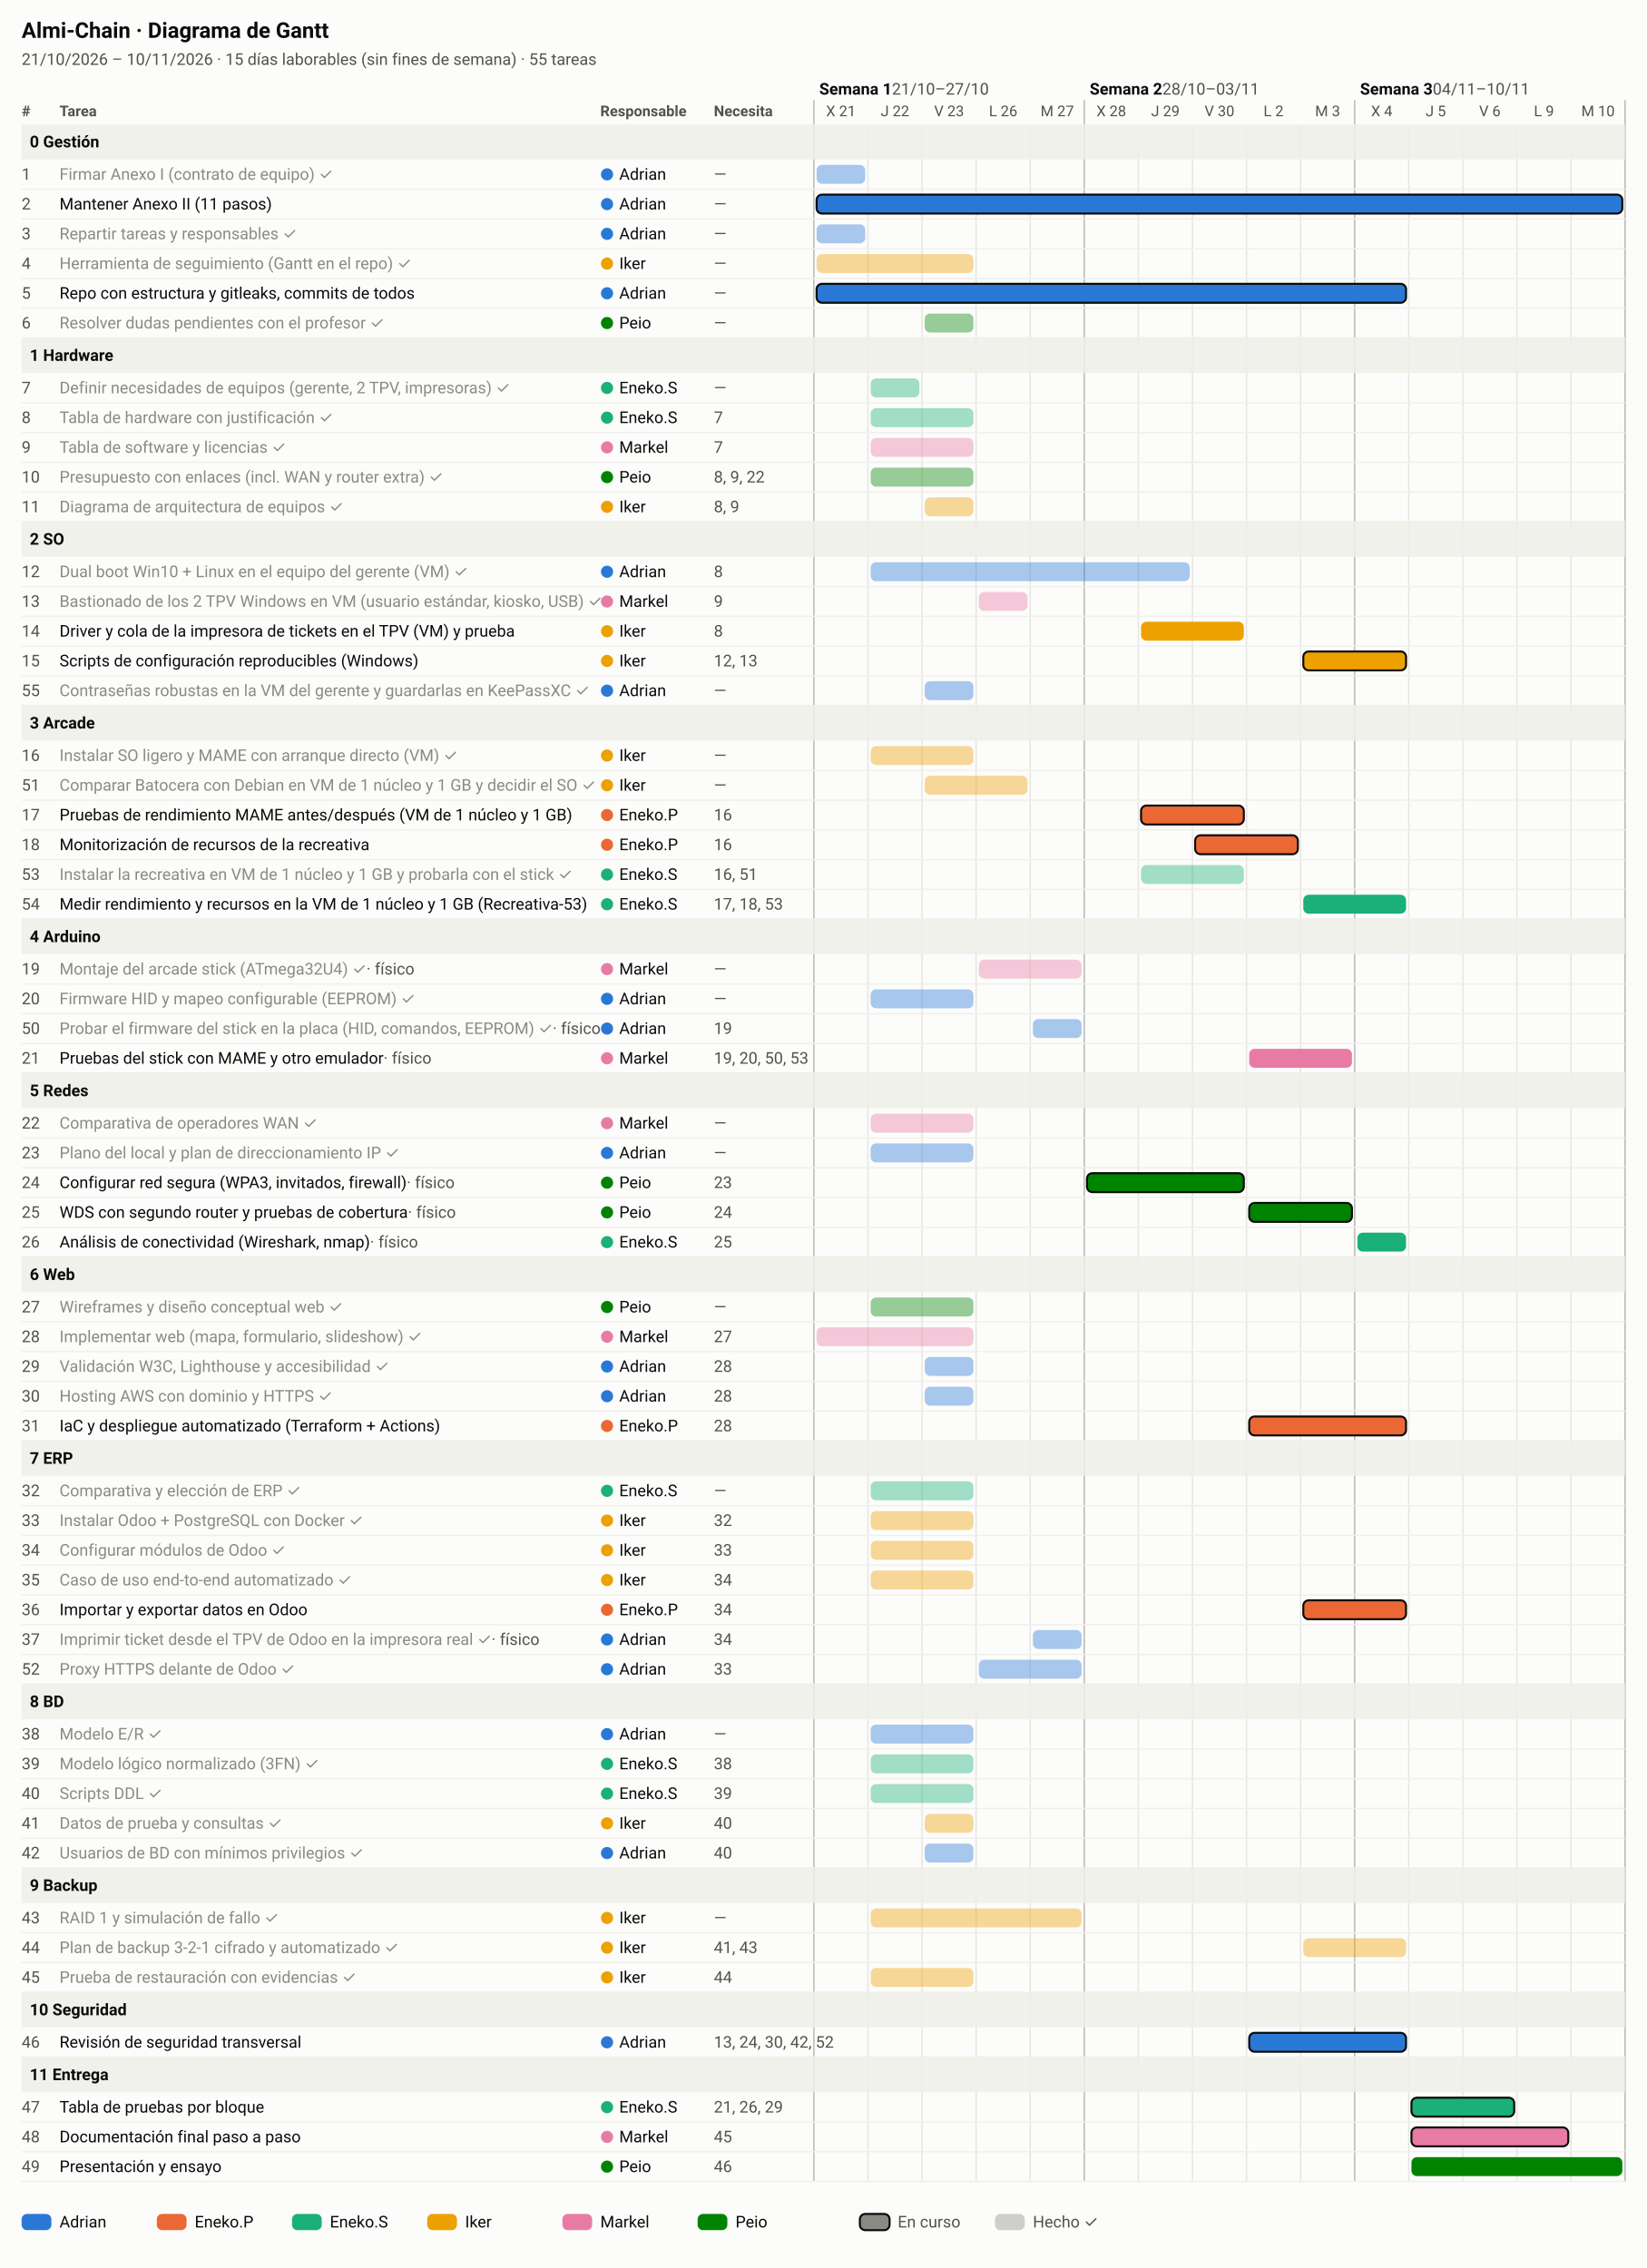
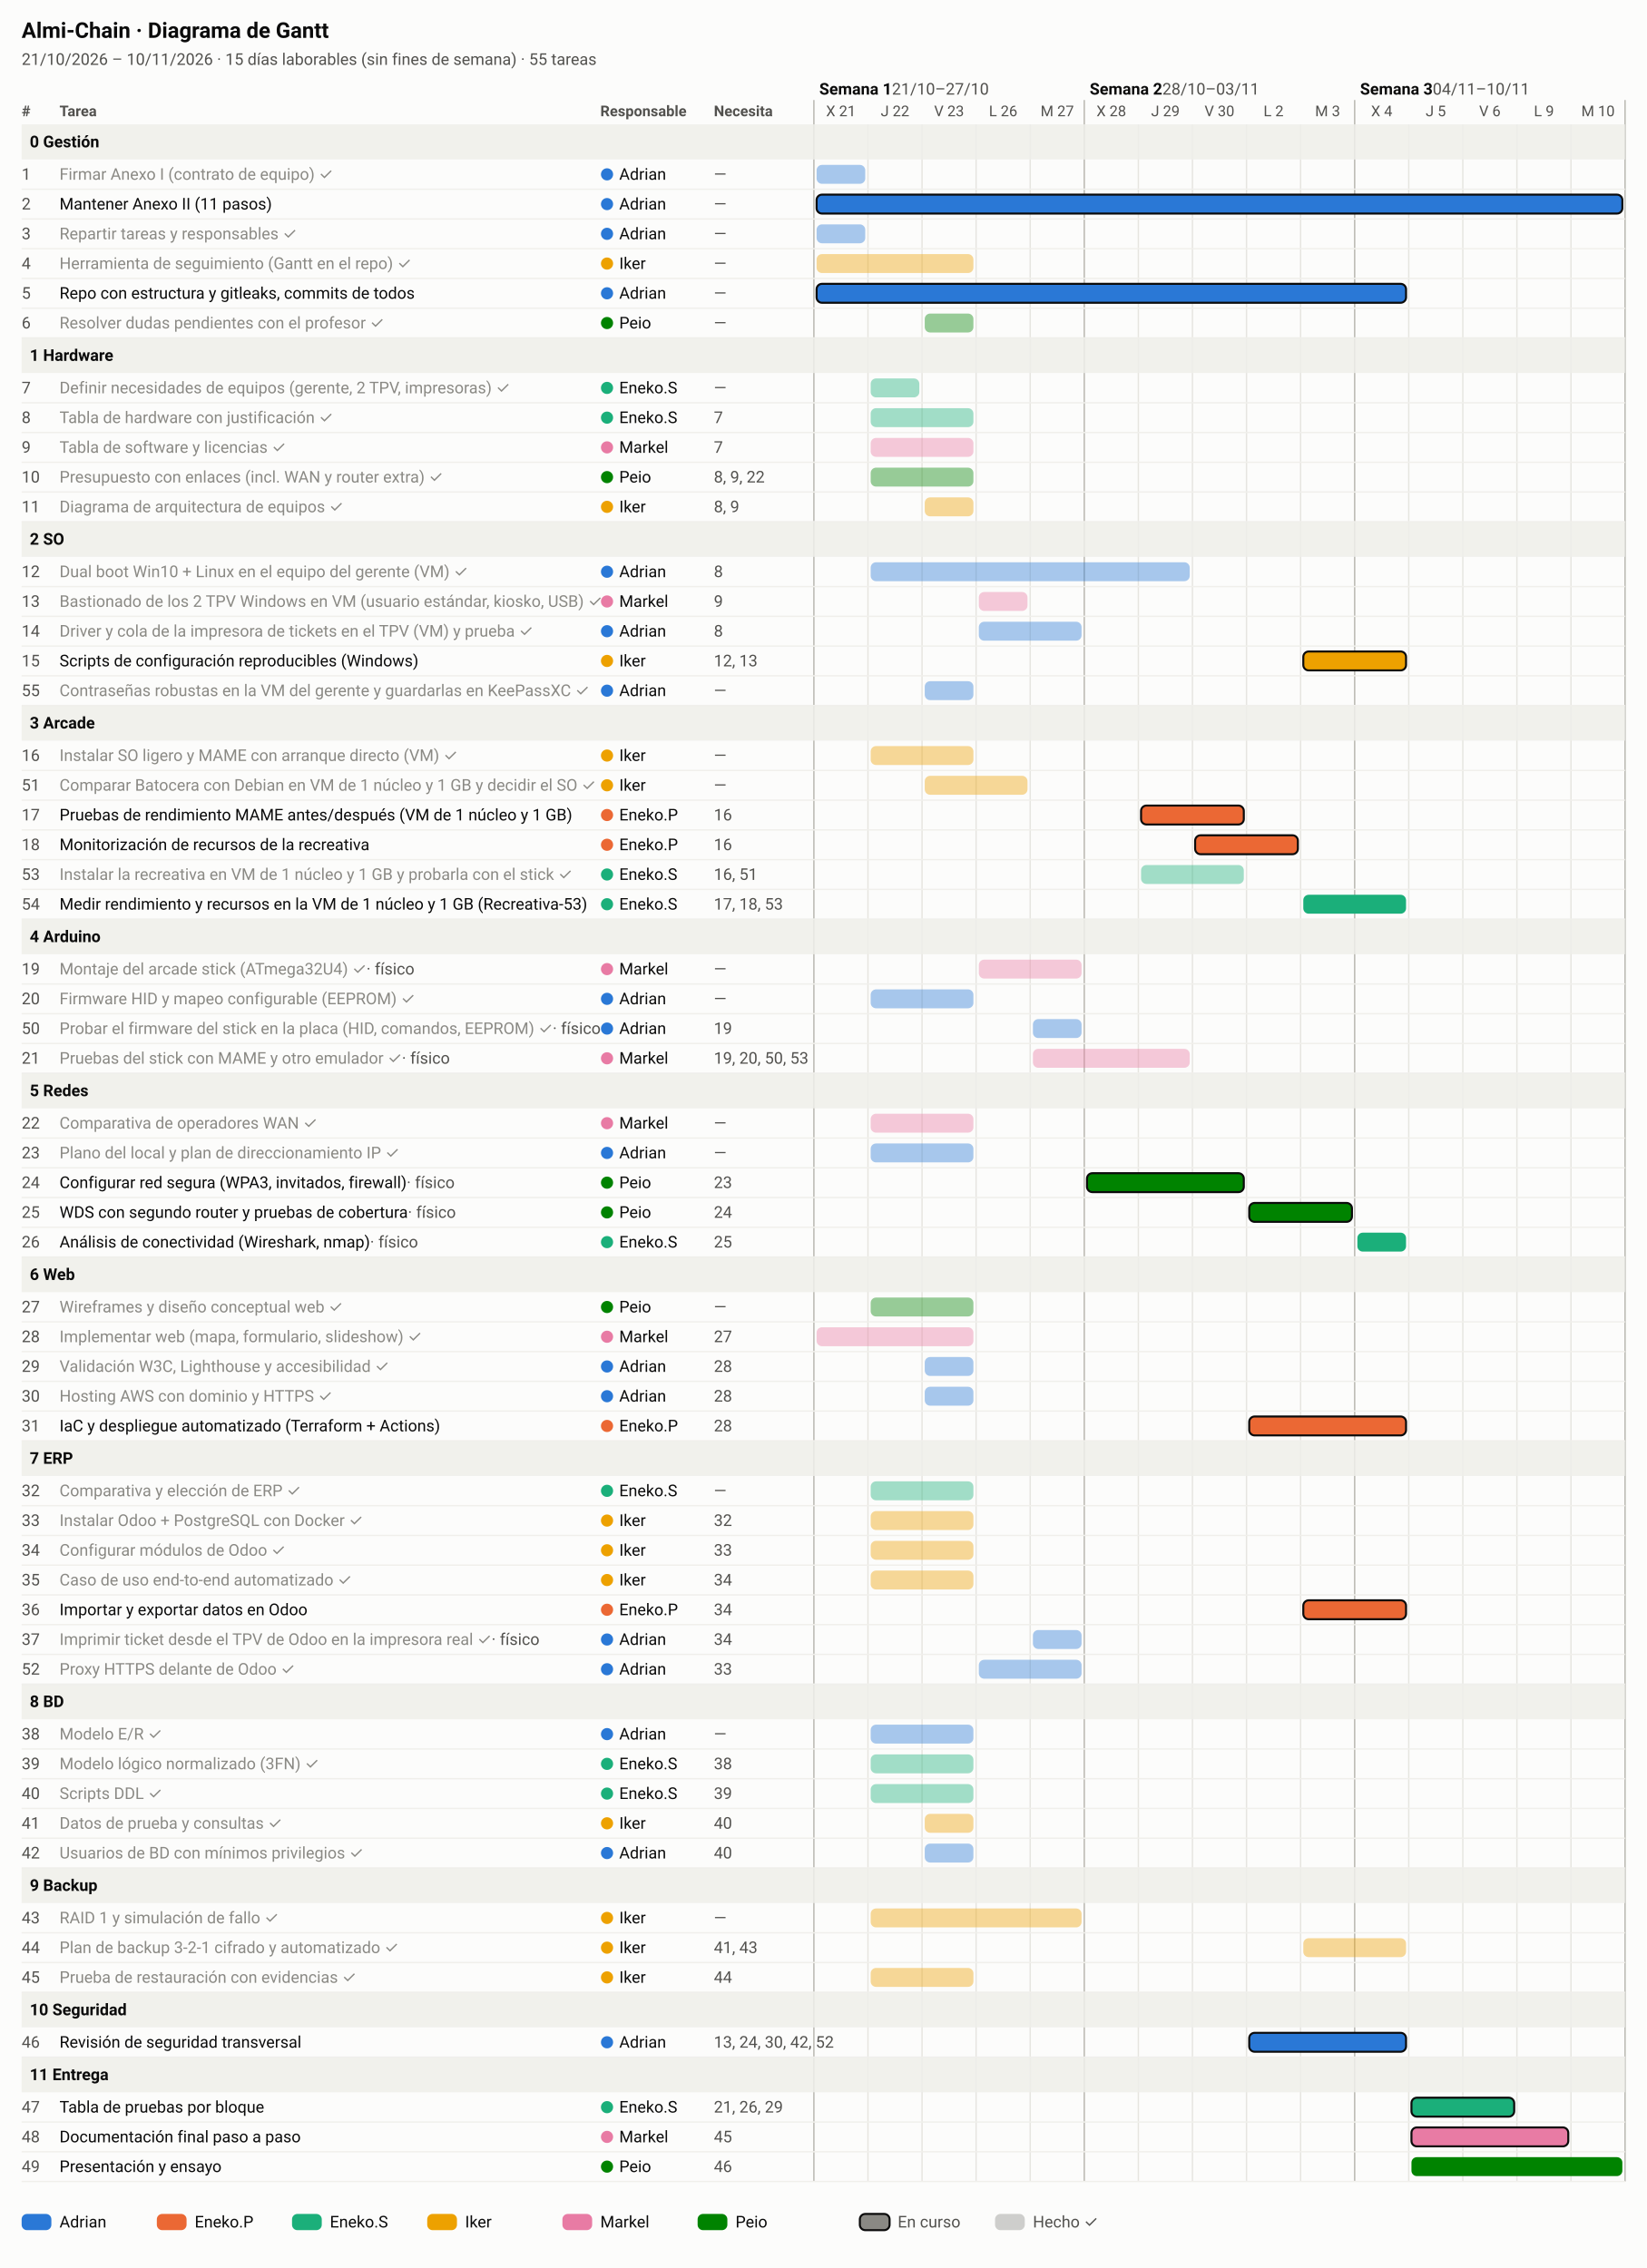
<svg xmlns="http://www.w3.org/2000/svg" width="1218" height="1678" viewBox="0 0 1218 1678" font-family="system-ui, -apple-system, Segoe UI, Roboto, sans-serif" font-size="12">
  <style>.t{fill:#0b0b0b}.s{fill:#52514e}.m{fill:#8a8984}.b{font-weight:600}</style>
  <rect width="1218" height="1678" fill="#fcfcfb" />
  <text x="16" y="28" class="t b" font-size="16">Almi-Chain · Diagrama de Gantt</text>
  <text x="16" y="48" class="s">21/10/2026 – 10/11/2026 · 15 días laborables (sin fines de semana) · 55 tareas</text>
  <text x="606" y="70" class="t b">Semana 1<tspan class="s" font-weight="400"> 21/10–27/10</tspan>
  </text>
  <text x="806" y="70" class="t b">Semana 2<tspan class="s" font-weight="400"> 28/10–03/11</tspan>
  </text>
  <text x="1006" y="70" class="t b">Semana 3<tspan class="s" font-weight="400"> 04/11–10/11</tspan>
  </text>
  <text x="622.0" y="86" text-anchor="middle" class="s" font-size="11">X 21</text>
  <text x="662.0" y="86" text-anchor="middle" class="s" font-size="11">J 22</text>
  <text x="702.0" y="86" text-anchor="middle" class="s" font-size="11">V 23</text>
  <text x="742.0" y="86" text-anchor="middle" class="s" font-size="11">L 26</text>
  <text x="782.0" y="86" text-anchor="middle" class="s" font-size="11">M 27</text>
  <text x="822.0" y="86" text-anchor="middle" class="s" font-size="11">X 28</text>
  <text x="862.0" y="86" text-anchor="middle" class="s" font-size="11">J 29</text>
  <text x="902.0" y="86" text-anchor="middle" class="s" font-size="11">V 30</text>
  <text x="942.0" y="86" text-anchor="middle" class="s" font-size="11">L 2</text>
  <text x="982.0" y="86" text-anchor="middle" class="s" font-size="11">M 3</text>
  <text x="1022.0" y="86" text-anchor="middle" class="s" font-size="11">X 4</text>
  <text x="1062.0" y="86" text-anchor="middle" class="s" font-size="11">J 5</text>
  <text x="1102.0" y="86" text-anchor="middle" class="s" font-size="11">V 6</text>
  <text x="1142.0" y="86" text-anchor="middle" class="s" font-size="11">L 9</text>
  <text x="1182.0" y="86" text-anchor="middle" class="s" font-size="11">M 10</text>
  <text x="16" y="86" class="s b" font-size="11">#</text>
  <text x="44" y="86" class="s b" font-size="11">Tarea</text>
  <text x="444" y="86" class="s b" font-size="11">Responsable</text>
  <text x="528" y="86" class="s b" font-size="11">Necesita</text>
  <line x1="602" y1="74" x2="602" y2="1614" stroke="#b8b7b0" stroke-width="1" />
  <line x1="642" y1="92" x2="642" y2="1614" stroke="#e6e5e0" stroke-width="1" />
  <line x1="682" y1="92" x2="682" y2="1614" stroke="#e6e5e0" stroke-width="1" />
  <line x1="722" y1="92" x2="722" y2="1614" stroke="#e6e5e0" stroke-width="1" />
  <line x1="762" y1="92" x2="762" y2="1614" stroke="#e6e5e0" stroke-width="1" />
  <line x1="802" y1="74" x2="802" y2="1614" stroke="#b8b7b0" stroke-width="1" />
  <line x1="842" y1="92" x2="842" y2="1614" stroke="#e6e5e0" stroke-width="1" />
  <line x1="882" y1="92" x2="882" y2="1614" stroke="#e6e5e0" stroke-width="1" />
  <line x1="922" y1="92" x2="922" y2="1614" stroke="#e6e5e0" stroke-width="1" />
  <line x1="962" y1="92" x2="962" y2="1614" stroke="#e6e5e0" stroke-width="1" />
  <line x1="1002" y1="74" x2="1002" y2="1614" stroke="#b8b7b0" stroke-width="1" />
  <line x1="1042" y1="92" x2="1042" y2="1614" stroke="#e6e5e0" stroke-width="1" />
  <line x1="1082" y1="92" x2="1082" y2="1614" stroke="#e6e5e0" stroke-width="1" />
  <line x1="1122" y1="92" x2="1122" y2="1614" stroke="#e6e5e0" stroke-width="1" />
  <line x1="1162" y1="92" x2="1162" y2="1614" stroke="#e6e5e0" stroke-width="1" />
  <line x1="1202" y1="74" x2="1202" y2="1614" stroke="#b8b7b0" stroke-width="1" />
  <rect x="16" y="92" width="1186" height="26" fill="#efeeea" fill-opacity="0.85" />
  <text x="22" y="109" class="t b">0 Gestión</text>
  <line x1="16" y1="140" x2="1202" y2="140" stroke="#f0efeb" />
  <text x="16" y="133.0" class="s">1</text>
  <text x="44" y="133.0" class="m">Firmar Anexo I (contrato de equipo) ✓</text>
  <circle cx="449" cy="129.0" r="4.5" fill="#2a78d6" />
  <text x="458" y="133.0" class="t">Adrian</text>
  <text x="528" y="133.0" class="s">—</text>
  <rect x="604" y="122" width="36" height="14" rx="4" fill="#2a78d6" fill-opacity="0.4" />
  <line x1="16" y1="162" x2="1202" y2="162" stroke="#f0efeb" />
  <text x="16" y="155.0" class="s">2</text>
  <text x="44" y="155.0" class="t">Mantener Anexo II (11 pasos)</text>
  <circle cx="449" cy="151.0" r="4.5" fill="#2a78d6" />
  <text x="458" y="155.0" class="t">Adrian</text>
  <text x="528" y="155.0" class="s">—</text>
  <rect x="604" y="144" width="596" height="14" rx="4" fill="#2a78d6" stroke="#0b0b0b" stroke-width="1.5" />
  <line x1="16" y1="184" x2="1202" y2="184" stroke="#f0efeb" />
  <text x="16" y="177.0" class="s">3</text>
  <text x="44" y="177.0" class="m">Repartir tareas y responsables ✓</text>
  <circle cx="449" cy="173.0" r="4.5" fill="#2a78d6" />
  <text x="458" y="177.0" class="t">Adrian</text>
  <text x="528" y="177.0" class="s">—</text>
  <rect x="604" y="166" width="36" height="14" rx="4" fill="#2a78d6" fill-opacity="0.4" />
  <line x1="16" y1="206" x2="1202" y2="206" stroke="#f0efeb" />
  <text x="16" y="199.0" class="s">4</text>
  <text x="44" y="199.0" class="m">Herramienta de seguimiento (Gantt en el repo) ✓</text>
  <circle cx="449" cy="195.0" r="4.5" fill="#eda100" />
  <text x="458" y="199.0" class="t">Iker</text>
  <text x="528" y="199.0" class="s">—</text>
  <rect x="604" y="188" width="116" height="14" rx="4" fill="#eda100" fill-opacity="0.4" />
  <line x1="16" y1="228" x2="1202" y2="228" stroke="#f0efeb" />
  <text x="16" y="221.0" class="s">5</text>
  <text x="44" y="221.0" class="t">Repo con estructura y gitleaks, commits de todos</text>
  <circle cx="449" cy="217.0" r="4.5" fill="#2a78d6" />
  <text x="458" y="221.0" class="t">Adrian</text>
  <text x="528" y="221.0" class="s">—</text>
  <rect x="604" y="210" width="436" height="14" rx="4" fill="#2a78d6" stroke="#0b0b0b" stroke-width="1.5" />
  <line x1="16" y1="250" x2="1202" y2="250" stroke="#f0efeb" />
  <text x="16" y="243.0" class="s">6</text>
  <text x="44" y="243.0" class="m">Resolver dudas pendientes con el profesor ✓</text>
  <circle cx="449" cy="239.0" r="4.5" fill="#008300" />
  <text x="458" y="243.0" class="t">Peio</text>
  <text x="528" y="243.0" class="s">—</text>
  <rect x="684" y="232" width="36" height="14" rx="4" fill="#008300" fill-opacity="0.4" />
  <rect x="16" y="250" width="1186" height="26" fill="#efeeea" fill-opacity="0.85" />
  <text x="22" y="267" class="t b">1 Hardware</text>
  <line x1="16" y1="298" x2="1202" y2="298" stroke="#f0efeb" />
  <text x="16" y="291.0" class="s">7</text>
  <text x="44" y="291.0" class="m">Definir necesidades de equipos (gerente, 2 TPV, impresoras) ✓</text>
  <circle cx="449" cy="287.0" r="4.5" fill="#1baf7a" />
  <text x="458" y="291.0" class="t">Eneko.S</text>
  <text x="528" y="291.0" class="s">—</text>
  <rect x="644" y="280" width="36" height="14" rx="4" fill="#1baf7a" fill-opacity="0.4" />
  <line x1="16" y1="320" x2="1202" y2="320" stroke="#f0efeb" />
  <text x="16" y="313.0" class="s">8</text>
  <text x="44" y="313.0" class="m">Tabla de hardware con justificación ✓</text>
  <circle cx="449" cy="309.0" r="4.5" fill="#1baf7a" />
  <text x="458" y="313.0" class="t">Eneko.S</text>
  <text x="528" y="313.0" class="s">7</text>
  <rect x="644" y="302" width="76" height="14" rx="4" fill="#1baf7a" fill-opacity="0.4" />
  <line x1="16" y1="342" x2="1202" y2="342" stroke="#f0efeb" />
  <text x="16" y="335.0" class="s">9</text>
  <text x="44" y="335.0" class="m">Tabla de software y licencias ✓</text>
  <circle cx="449" cy="331.0" r="4.5" fill="#e87ba4" />
  <text x="458" y="335.0" class="t">Markel</text>
  <text x="528" y="335.0" class="s">7</text>
  <rect x="644" y="324" width="76" height="14" rx="4" fill="#e87ba4" fill-opacity="0.4" />
  <line x1="16" y1="364" x2="1202" y2="364" stroke="#f0efeb" />
  <text x="16" y="357.0" class="s">10</text>
  <text x="44" y="357.0" class="m">Presupuesto con enlaces (incl. WAN y router extra) ✓</text>
  <circle cx="449" cy="353.0" r="4.5" fill="#008300" />
  <text x="458" y="357.0" class="t">Peio</text>
  <text x="528" y="357.0" class="s">8, 9, 22</text>
  <rect x="644" y="346" width="76" height="14" rx="4" fill="#008300" fill-opacity="0.4" />
  <line x1="16" y1="386" x2="1202" y2="386" stroke="#f0efeb" />
  <text x="16" y="379.0" class="s">11</text>
  <text x="44" y="379.0" class="m">Diagrama de arquitectura de equipos ✓</text>
  <circle cx="449" cy="375.0" r="4.5" fill="#eda100" />
  <text x="458" y="379.0" class="t">Iker</text>
  <text x="528" y="379.0" class="s">8, 9</text>
  <rect x="684" y="368" width="36" height="14" rx="4" fill="#eda100" fill-opacity="0.4" />
  <rect x="16" y="386" width="1186" height="26" fill="#efeeea" fill-opacity="0.85" />
  <text x="22" y="403" class="t b">2 SO</text>
  <line x1="16" y1="434" x2="1202" y2="434" stroke="#f0efeb" />
  <text x="16" y="427.0" class="s">12</text>
  <text x="44" y="427.0" class="m">Dual boot Win10 + Linux en el equipo del gerente (VM) ✓</text>
  <circle cx="449" cy="423.0" r="4.5" fill="#2a78d6" />
  <text x="458" y="427.0" class="t">Adrian</text>
  <text x="528" y="427.0" class="s">8</text>
  <rect x="644" y="416" width="236" height="14" rx="4" fill="#2a78d6" fill-opacity="0.4" />
  <line x1="16" y1="456" x2="1202" y2="456" stroke="#f0efeb" />
  <text x="16" y="449.0" class="s">13</text>
  <text x="44" y="449.0" class="m">Bastionado de los 2 TPV Windows en VM (usuario estándar, kiosko, USB) ✓</text>
  <circle cx="449" cy="445.0" r="4.5" fill="#e87ba4" />
  <text x="458" y="449.0" class="t">Markel</text>
  <text x="528" y="449.0" class="s">9</text>
  <rect x="724" y="438" width="36" height="14" rx="4" fill="#e87ba4" fill-opacity="0.4" />
  <line x1="16" y1="478" x2="1202" y2="478" stroke="#f0efeb" />
  <text x="16" y="471.0" class="s">14</text>
-   <text x="44" y="471.0" class="t">Driver y cola de la impresora de tickets en el TPV (VM) y prueba</text>
-   <circle cx="449" cy="467.0" r="4.5" fill="#eda100" />
-   <text x="458" y="471.0" class="t">Iker</text>
+   <text x="44" y="471.0" class="m">Driver y cola de la impresora de tickets en el TPV (VM) y prueba ✓</text>
+   <circle cx="449" cy="467.0" r="4.5" fill="#2a78d6" />
+   <text x="458" y="471.0" class="t">Adrian</text>
  <text x="528" y="471.0" class="s">8</text>
-   <rect x="844" y="460" width="76" height="14" rx="4" fill="#eda100" />
+   <rect x="724" y="460" width="76" height="14" rx="4" fill="#2a78d6" fill-opacity="0.4" />
  <line x1="16" y1="500" x2="1202" y2="500" stroke="#f0efeb" />
  <text x="16" y="493.0" class="s">15</text>
  <text x="44" y="493.0" class="t">Scripts de configuración reproducibles (Windows)</text>
  <circle cx="449" cy="489.0" r="4.5" fill="#eda100" />
  <text x="458" y="493.0" class="t">Iker</text>
  <text x="528" y="493.0" class="s">12, 13</text>
  <rect x="964" y="482" width="76" height="14" rx="4" fill="#eda100" stroke="#0b0b0b" stroke-width="1.5" />
  <line x1="16" y1="522" x2="1202" y2="522" stroke="#f0efeb" />
  <text x="16" y="515.0" class="s">55</text>
  <text x="44" y="515.0" class="m">Contraseñas robustas en la VM del gerente y guardarlas en KeePassXC ✓</text>
  <circle cx="449" cy="511.0" r="4.5" fill="#2a78d6" />
  <text x="458" y="515.0" class="t">Adrian</text>
  <text x="528" y="515.0" class="s">—</text>
  <rect x="684" y="504" width="36" height="14" rx="4" fill="#2a78d6" fill-opacity="0.4" />
  <rect x="16" y="522" width="1186" height="26" fill="#efeeea" fill-opacity="0.85" />
  <text x="22" y="539" class="t b">3 Arcade</text>
  <line x1="16" y1="570" x2="1202" y2="570" stroke="#f0efeb" />
  <text x="16" y="563.0" class="s">16</text>
  <text x="44" y="563.0" class="m">Instalar SO ligero y MAME con arranque directo (VM) ✓</text>
  <circle cx="449" cy="559.0" r="4.5" fill="#eda100" />
  <text x="458" y="563.0" class="t">Iker</text>
  <text x="528" y="563.0" class="s">—</text>
  <rect x="644" y="552" width="76" height="14" rx="4" fill="#eda100" fill-opacity="0.4" />
  <line x1="16" y1="592" x2="1202" y2="592" stroke="#f0efeb" />
  <text x="16" y="585.0" class="s">51</text>
  <text x="44" y="585.0" class="m">Comparar Batocera con Debian en VM de 1 núcleo y 1 GB y decidir el SO ✓</text>
  <circle cx="449" cy="581.0" r="4.5" fill="#eda100" />
  <text x="458" y="585.0" class="t">Iker</text>
  <text x="528" y="585.0" class="s">—</text>
  <rect x="684" y="574" width="76" height="14" rx="4" fill="#eda100" fill-opacity="0.4" />
  <line x1="16" y1="614" x2="1202" y2="614" stroke="#f0efeb" />
  <text x="16" y="607.0" class="s">17</text>
  <text x="44" y="607.0" class="t">Pruebas de rendimiento MAME antes/después (VM de 1 núcleo y 1 GB)</text>
  <circle cx="449" cy="603.0" r="4.5" fill="#eb6834" />
  <text x="458" y="607.0" class="t">Eneko.P</text>
  <text x="528" y="607.0" class="s">16</text>
  <rect x="844" y="596" width="76" height="14" rx="4" fill="#eb6834" stroke="#0b0b0b" stroke-width="1.5" />
  <line x1="16" y1="636" x2="1202" y2="636" stroke="#f0efeb" />
  <text x="16" y="629.0" class="s">18</text>
  <text x="44" y="629.0" class="t">Monitorización de recursos de la recreativa</text>
  <circle cx="449" cy="625.0" r="4.5" fill="#eb6834" />
  <text x="458" y="629.0" class="t">Eneko.P</text>
  <text x="528" y="629.0" class="s">16</text>
  <rect x="884" y="618" width="76" height="14" rx="4" fill="#eb6834" stroke="#0b0b0b" stroke-width="1.5" />
  <line x1="16" y1="658" x2="1202" y2="658" stroke="#f0efeb" />
  <text x="16" y="651.0" class="s">53</text>
  <text x="44" y="651.0" class="m">Instalar la recreativa en VM de 1 núcleo y 1 GB y probarla con el stick ✓</text>
  <circle cx="449" cy="647.0" r="4.5" fill="#1baf7a" />
  <text x="458" y="651.0" class="t">Eneko.S</text>
  <text x="528" y="651.0" class="s">16, 51</text>
  <rect x="844" y="640" width="76" height="14" rx="4" fill="#1baf7a" fill-opacity="0.4" />
  <line x1="16" y1="680" x2="1202" y2="680" stroke="#f0efeb" />
  <text x="16" y="673.0" class="s">54</text>
  <text x="44" y="673.0" class="t">Medir rendimiento y recursos en la VM de 1 núcleo y 1 GB (Recreativa-53)</text>
  <circle cx="449" cy="669.0" r="4.5" fill="#1baf7a" />
  <text x="458" y="673.0" class="t">Eneko.S</text>
  <text x="528" y="673.0" class="s">17, 18, 53</text>
  <rect x="964" y="662" width="76" height="14" rx="4" fill="#1baf7a" />
  <rect x="16" y="680" width="1186" height="26" fill="#efeeea" fill-opacity="0.85" />
  <text x="22" y="697" class="t b">4 Arduino</text>
  <line x1="16" y1="728" x2="1202" y2="728" stroke="#f0efeb" />
  <text x="16" y="721.0" class="s">19</text>
  <text x="44" y="721.0" class="m">Montaje del arcade stick (ATmega32U4) ✓<tspan class="s"> · físico</tspan>
  </text>
  <circle cx="449" cy="717.0" r="4.5" fill="#e87ba4" />
  <text x="458" y="721.0" class="t">Markel</text>
  <text x="528" y="721.0" class="s">—</text>
  <rect x="724" y="710" width="76" height="14" rx="4" fill="#e87ba4" fill-opacity="0.4" />
  <line x1="16" y1="750" x2="1202" y2="750" stroke="#f0efeb" />
  <text x="16" y="743.0" class="s">20</text>
  <text x="44" y="743.0" class="m">Firmware HID y mapeo configurable (EEPROM) ✓</text>
  <circle cx="449" cy="739.0" r="4.5" fill="#2a78d6" />
  <text x="458" y="743.0" class="t">Adrian</text>
  <text x="528" y="743.0" class="s">—</text>
  <rect x="644" y="732" width="76" height="14" rx="4" fill="#2a78d6" fill-opacity="0.4" />
  <line x1="16" y1="772" x2="1202" y2="772" stroke="#f0efeb" />
  <text x="16" y="765.0" class="s">50</text>
  <text x="44" y="765.0" class="m">Probar el firmware del stick en la placa (HID, comandos, EEPROM) ✓<tspan class="s"> · físico</tspan>
  </text>
  <circle cx="449" cy="761.0" r="4.5" fill="#2a78d6" />
  <text x="458" y="765.0" class="t">Adrian</text>
  <text x="528" y="765.0" class="s">19</text>
  <rect x="764" y="754" width="36" height="14" rx="4" fill="#2a78d6" fill-opacity="0.4" />
  <line x1="16" y1="794" x2="1202" y2="794" stroke="#f0efeb" />
  <text x="16" y="787.0" class="s">21</text>
-   <text x="44" y="787.0" class="t">Pruebas del stick con MAME y otro emulador<tspan class="s"> · físico</tspan>
+   <text x="44" y="787.0" class="m">Pruebas del stick con MAME y otro emulador ✓<tspan class="s"> · físico</tspan>
  </text>
  <circle cx="449" cy="783.0" r="4.5" fill="#e87ba4" />
  <text x="458" y="787.0" class="t">Markel</text>
  <text x="528" y="787.0" class="s">19, 20, 50, 53</text>
-   <rect x="924" y="776" width="76" height="14" rx="4" fill="#e87ba4" />
+   <rect x="764" y="776" width="116" height="14" rx="4" fill="#e87ba4" fill-opacity="0.4" />
  <rect x="16" y="794" width="1186" height="26" fill="#efeeea" fill-opacity="0.85" />
  <text x="22" y="811" class="t b">5 Redes</text>
  <line x1="16" y1="842" x2="1202" y2="842" stroke="#f0efeb" />
  <text x="16" y="835.0" class="s">22</text>
  <text x="44" y="835.0" class="m">Comparativa de operadores WAN ✓</text>
  <circle cx="449" cy="831.0" r="4.5" fill="#e87ba4" />
  <text x="458" y="835.0" class="t">Markel</text>
  <text x="528" y="835.0" class="s">—</text>
  <rect x="644" y="824" width="76" height="14" rx="4" fill="#e87ba4" fill-opacity="0.4" />
  <line x1="16" y1="864" x2="1202" y2="864" stroke="#f0efeb" />
  <text x="16" y="857.0" class="s">23</text>
  <text x="44" y="857.0" class="m">Plano del local y plan de direccionamiento IP ✓</text>
  <circle cx="449" cy="853.0" r="4.5" fill="#2a78d6" />
  <text x="458" y="857.0" class="t">Adrian</text>
  <text x="528" y="857.0" class="s">—</text>
  <rect x="644" y="846" width="76" height="14" rx="4" fill="#2a78d6" fill-opacity="0.4" />
  <line x1="16" y1="886" x2="1202" y2="886" stroke="#f0efeb" />
  <text x="16" y="879.0" class="s">24</text>
  <text x="44" y="879.0" class="t">Configurar red segura (WPA3, invitados, firewall)<tspan class="s"> · físico</tspan>
  </text>
  <circle cx="449" cy="875.0" r="4.5" fill="#008300" />
  <text x="458" y="879.0" class="t">Peio</text>
  <text x="528" y="879.0" class="s">23</text>
  <rect x="804" y="868" width="116" height="14" rx="4" fill="#008300" stroke="#0b0b0b" stroke-width="1.5" />
  <line x1="16" y1="908" x2="1202" y2="908" stroke="#f0efeb" />
  <text x="16" y="901.0" class="s">25</text>
  <text x="44" y="901.0" class="t">WDS con segundo router y pruebas de cobertura<tspan class="s"> · físico</tspan>
  </text>
  <circle cx="449" cy="897.0" r="4.5" fill="#008300" />
  <text x="458" y="901.0" class="t">Peio</text>
  <text x="528" y="901.0" class="s">24</text>
  <rect x="924" y="890" width="76" height="14" rx="4" fill="#008300" stroke="#0b0b0b" stroke-width="1.5" />
  <line x1="16" y1="930" x2="1202" y2="930" stroke="#f0efeb" />
  <text x="16" y="923.0" class="s">26</text>
  <text x="44" y="923.0" class="t">Análisis de conectividad (Wireshark, nmap)<tspan class="s"> · físico</tspan>
  </text>
  <circle cx="449" cy="919.0" r="4.5" fill="#1baf7a" />
  <text x="458" y="923.0" class="t">Eneko.S</text>
  <text x="528" y="923.0" class="s">25</text>
  <rect x="1004" y="912" width="36" height="14" rx="4" fill="#1baf7a" />
  <rect x="16" y="930" width="1186" height="26" fill="#efeeea" fill-opacity="0.85" />
  <text x="22" y="947" class="t b">6 Web</text>
  <line x1="16" y1="978" x2="1202" y2="978" stroke="#f0efeb" />
  <text x="16" y="971.0" class="s">27</text>
  <text x="44" y="971.0" class="m">Wireframes y diseño conceptual web ✓</text>
  <circle cx="449" cy="967.0" r="4.5" fill="#008300" />
  <text x="458" y="971.0" class="t">Peio</text>
  <text x="528" y="971.0" class="s">—</text>
  <rect x="644" y="960" width="76" height="14" rx="4" fill="#008300" fill-opacity="0.4" />
  <line x1="16" y1="1000" x2="1202" y2="1000" stroke="#f0efeb" />
  <text x="16" y="993.0" class="s">28</text>
  <text x="44" y="993.0" class="m">Implementar web (mapa, formulario, slideshow) ✓</text>
  <circle cx="449" cy="989.0" r="4.5" fill="#e87ba4" />
  <text x="458" y="993.0" class="t">Markel</text>
  <text x="528" y="993.0" class="s">27</text>
  <rect x="604" y="982" width="116" height="14" rx="4" fill="#e87ba4" fill-opacity="0.4" />
  <line x1="16" y1="1022" x2="1202" y2="1022" stroke="#f0efeb" />
  <text x="16" y="1015.0" class="s">29</text>
  <text x="44" y="1015.0" class="m">Validación W3C, Lighthouse y accesibilidad ✓</text>
  <circle cx="449" cy="1011.0" r="4.5" fill="#2a78d6" />
  <text x="458" y="1015.0" class="t">Adrian</text>
  <text x="528" y="1015.0" class="s">28</text>
  <rect x="684" y="1004" width="36" height="14" rx="4" fill="#2a78d6" fill-opacity="0.4" />
  <line x1="16" y1="1044" x2="1202" y2="1044" stroke="#f0efeb" />
  <text x="16" y="1037.0" class="s">30</text>
  <text x="44" y="1037.0" class="m">Hosting AWS con dominio y HTTPS ✓</text>
  <circle cx="449" cy="1033.0" r="4.5" fill="#2a78d6" />
  <text x="458" y="1037.0" class="t">Adrian</text>
  <text x="528" y="1037.0" class="s">28</text>
  <rect x="684" y="1026" width="36" height="14" rx="4" fill="#2a78d6" fill-opacity="0.4" />
  <line x1="16" y1="1066" x2="1202" y2="1066" stroke="#f0efeb" />
  <text x="16" y="1059.0" class="s">31</text>
  <text x="44" y="1059.0" class="t">IaC y despliegue automatizado (Terraform + Actions)</text>
  <circle cx="449" cy="1055.0" r="4.5" fill="#eb6834" />
  <text x="458" y="1059.0" class="t">Eneko.P</text>
  <text x="528" y="1059.0" class="s">28</text>
  <rect x="924" y="1048" width="116" height="14" rx="4" fill="#eb6834" stroke="#0b0b0b" stroke-width="1.5" />
  <rect x="16" y="1066" width="1186" height="26" fill="#efeeea" fill-opacity="0.85" />
  <text x="22" y="1083" class="t b">7 ERP</text>
  <line x1="16" y1="1114" x2="1202" y2="1114" stroke="#f0efeb" />
  <text x="16" y="1107.0" class="s">32</text>
  <text x="44" y="1107.0" class="m">Comparativa y elección de ERP ✓</text>
  <circle cx="449" cy="1103.0" r="4.5" fill="#1baf7a" />
  <text x="458" y="1107.0" class="t">Eneko.S</text>
  <text x="528" y="1107.0" class="s">—</text>
  <rect x="644" y="1096" width="76" height="14" rx="4" fill="#1baf7a" fill-opacity="0.4" />
  <line x1="16" y1="1136" x2="1202" y2="1136" stroke="#f0efeb" />
  <text x="16" y="1129.0" class="s">33</text>
  <text x="44" y="1129.0" class="m">Instalar Odoo + PostgreSQL con Docker ✓</text>
  <circle cx="449" cy="1125.0" r="4.5" fill="#eda100" />
  <text x="458" y="1129.0" class="t">Iker</text>
  <text x="528" y="1129.0" class="s">32</text>
  <rect x="644" y="1118" width="76" height="14" rx="4" fill="#eda100" fill-opacity="0.4" />
  <line x1="16" y1="1158" x2="1202" y2="1158" stroke="#f0efeb" />
  <text x="16" y="1151.0" class="s">34</text>
  <text x="44" y="1151.0" class="m">Configurar módulos de Odoo ✓</text>
  <circle cx="449" cy="1147.0" r="4.5" fill="#eda100" />
  <text x="458" y="1151.0" class="t">Iker</text>
  <text x="528" y="1151.0" class="s">33</text>
  <rect x="644" y="1140" width="76" height="14" rx="4" fill="#eda100" fill-opacity="0.4" />
  <line x1="16" y1="1180" x2="1202" y2="1180" stroke="#f0efeb" />
  <text x="16" y="1173.0" class="s">35</text>
  <text x="44" y="1173.0" class="m">Caso de uso end-to-end automatizado ✓</text>
  <circle cx="449" cy="1169.0" r="4.5" fill="#eda100" />
  <text x="458" y="1173.0" class="t">Iker</text>
  <text x="528" y="1173.0" class="s">34</text>
  <rect x="644" y="1162" width="76" height="14" rx="4" fill="#eda100" fill-opacity="0.4" />
  <line x1="16" y1="1202" x2="1202" y2="1202" stroke="#f0efeb" />
  <text x="16" y="1195.0" class="s">36</text>
  <text x="44" y="1195.0" class="t">Importar y exportar datos en Odoo</text>
  <circle cx="449" cy="1191.0" r="4.5" fill="#eb6834" />
  <text x="458" y="1195.0" class="t">Eneko.P</text>
  <text x="528" y="1195.0" class="s">34</text>
  <rect x="964" y="1184" width="76" height="14" rx="4" fill="#eb6834" stroke="#0b0b0b" stroke-width="1.5" />
  <line x1="16" y1="1224" x2="1202" y2="1224" stroke="#f0efeb" />
  <text x="16" y="1217.0" class="s">37</text>
  <text x="44" y="1217.0" class="m">Imprimir ticket desde el TPV de Odoo en la impresora real ✓<tspan class="s"> · físico</tspan>
  </text>
  <circle cx="449" cy="1213.0" r="4.5" fill="#2a78d6" />
  <text x="458" y="1217.0" class="t">Adrian</text>
  <text x="528" y="1217.0" class="s">34</text>
  <rect x="764" y="1206" width="36" height="14" rx="4" fill="#2a78d6" fill-opacity="0.4" />
  <line x1="16" y1="1246" x2="1202" y2="1246" stroke="#f0efeb" />
  <text x="16" y="1239.0" class="s">52</text>
  <text x="44" y="1239.0" class="m">Proxy HTTPS delante de Odoo ✓</text>
  <circle cx="449" cy="1235.0" r="4.5" fill="#2a78d6" />
  <text x="458" y="1239.0" class="t">Adrian</text>
  <text x="528" y="1239.0" class="s">33</text>
  <rect x="724" y="1228" width="76" height="14" rx="4" fill="#2a78d6" fill-opacity="0.4" />
  <rect x="16" y="1246" width="1186" height="26" fill="#efeeea" fill-opacity="0.85" />
  <text x="22" y="1263" class="t b">8 BD</text>
  <line x1="16" y1="1294" x2="1202" y2="1294" stroke="#f0efeb" />
  <text x="16" y="1287.0" class="s">38</text>
  <text x="44" y="1287.0" class="m">Modelo E/R ✓</text>
  <circle cx="449" cy="1283.0" r="4.5" fill="#2a78d6" />
  <text x="458" y="1287.0" class="t">Adrian</text>
  <text x="528" y="1287.0" class="s">—</text>
  <rect x="644" y="1276" width="76" height="14" rx="4" fill="#2a78d6" fill-opacity="0.4" />
  <line x1="16" y1="1316" x2="1202" y2="1316" stroke="#f0efeb" />
  <text x="16" y="1309.0" class="s">39</text>
  <text x="44" y="1309.0" class="m">Modelo lógico normalizado (3FN) ✓</text>
  <circle cx="449" cy="1305.0" r="4.5" fill="#1baf7a" />
  <text x="458" y="1309.0" class="t">Eneko.S</text>
  <text x="528" y="1309.0" class="s">38</text>
  <rect x="644" y="1298" width="76" height="14" rx="4" fill="#1baf7a" fill-opacity="0.4" />
  <line x1="16" y1="1338" x2="1202" y2="1338" stroke="#f0efeb" />
  <text x="16" y="1331.0" class="s">40</text>
  <text x="44" y="1331.0" class="m">Scripts DDL ✓</text>
  <circle cx="449" cy="1327.0" r="4.5" fill="#1baf7a" />
  <text x="458" y="1331.0" class="t">Eneko.S</text>
  <text x="528" y="1331.0" class="s">39</text>
  <rect x="644" y="1320" width="76" height="14" rx="4" fill="#1baf7a" fill-opacity="0.4" />
  <line x1="16" y1="1360" x2="1202" y2="1360" stroke="#f0efeb" />
  <text x="16" y="1353.0" class="s">41</text>
  <text x="44" y="1353.0" class="m">Datos de prueba y consultas ✓</text>
  <circle cx="449" cy="1349.0" r="4.5" fill="#eda100" />
  <text x="458" y="1353.0" class="t">Iker</text>
  <text x="528" y="1353.0" class="s">40</text>
  <rect x="684" y="1342" width="36" height="14" rx="4" fill="#eda100" fill-opacity="0.4" />
  <line x1="16" y1="1382" x2="1202" y2="1382" stroke="#f0efeb" />
  <text x="16" y="1375.0" class="s">42</text>
  <text x="44" y="1375.0" class="m">Usuarios de BD con mínimos privilegios ✓</text>
  <circle cx="449" cy="1371.0" r="4.5" fill="#2a78d6" />
  <text x="458" y="1375.0" class="t">Adrian</text>
  <text x="528" y="1375.0" class="s">40</text>
  <rect x="684" y="1364" width="36" height="14" rx="4" fill="#2a78d6" fill-opacity="0.4" />
  <rect x="16" y="1382" width="1186" height="26" fill="#efeeea" fill-opacity="0.85" />
  <text x="22" y="1399" class="t b">9 Backup</text>
  <line x1="16" y1="1430" x2="1202" y2="1430" stroke="#f0efeb" />
  <text x="16" y="1423.0" class="s">43</text>
  <text x="44" y="1423.0" class="m">RAID 1 y simulación de fallo ✓</text>
  <circle cx="449" cy="1419.0" r="4.5" fill="#eda100" />
  <text x="458" y="1423.0" class="t">Iker</text>
  <text x="528" y="1423.0" class="s">—</text>
  <rect x="644" y="1412" width="156" height="14" rx="4" fill="#eda100" fill-opacity="0.4" />
  <line x1="16" y1="1452" x2="1202" y2="1452" stroke="#f0efeb" />
  <text x="16" y="1445.0" class="s">44</text>
  <text x="44" y="1445.0" class="m">Plan de backup 3-2-1 cifrado y automatizado ✓</text>
  <circle cx="449" cy="1441.0" r="4.5" fill="#eda100" />
  <text x="458" y="1445.0" class="t">Iker</text>
  <text x="528" y="1445.0" class="s">41, 43</text>
  <rect x="964" y="1434" width="76" height="14" rx="4" fill="#eda100" fill-opacity="0.4" />
  <line x1="16" y1="1474" x2="1202" y2="1474" stroke="#f0efeb" />
  <text x="16" y="1467.0" class="s">45</text>
  <text x="44" y="1467.0" class="m">Prueba de restauración con evidencias ✓</text>
  <circle cx="449" cy="1463.0" r="4.5" fill="#eda100" />
  <text x="458" y="1467.0" class="t">Iker</text>
  <text x="528" y="1467.0" class="s">44</text>
  <rect x="644" y="1456" width="76" height="14" rx="4" fill="#eda100" fill-opacity="0.4" />
  <rect x="16" y="1474" width="1186" height="26" fill="#efeeea" fill-opacity="0.85" />
  <text x="22" y="1491" class="t b">10 Seguridad</text>
  <line x1="16" y1="1522" x2="1202" y2="1522" stroke="#f0efeb" />
  <text x="16" y="1515.0" class="s">46</text>
  <text x="44" y="1515.0" class="t">Revisión de seguridad transversal</text>
  <circle cx="449" cy="1511.0" r="4.5" fill="#2a78d6" />
  <text x="458" y="1515.0" class="t">Adrian</text>
  <text x="528" y="1515.0" class="s">13, 24, 30, 42, 52</text>
  <rect x="924" y="1504" width="116" height="14" rx="4" fill="#2a78d6" stroke="#0b0b0b" stroke-width="1.5" />
  <rect x="16" y="1522" width="1186" height="26" fill="#efeeea" fill-opacity="0.85" />
  <text x="22" y="1539" class="t b">11 Entrega</text>
  <line x1="16" y1="1570" x2="1202" y2="1570" stroke="#f0efeb" />
  <text x="16" y="1563.0" class="s">47</text>
  <text x="44" y="1563.0" class="t">Tabla de pruebas por bloque</text>
  <circle cx="449" cy="1559.0" r="4.5" fill="#1baf7a" />
  <text x="458" y="1563.0" class="t">Eneko.S</text>
  <text x="528" y="1563.0" class="s">21, 26, 29</text>
  <rect x="1044" y="1552" width="76" height="14" rx="4" fill="#1baf7a" stroke="#0b0b0b" stroke-width="1.5" />
  <line x1="16" y1="1592" x2="1202" y2="1592" stroke="#f0efeb" />
  <text x="16" y="1585.0" class="s">48</text>
  <text x="44" y="1585.0" class="t">Documentación final paso a paso</text>
  <circle cx="449" cy="1581.0" r="4.5" fill="#e87ba4" />
  <text x="458" y="1585.0" class="t">Markel</text>
  <text x="528" y="1585.0" class="s">45</text>
  <rect x="1044" y="1574" width="116" height="14" rx="4" fill="#e87ba4" stroke="#0b0b0b" stroke-width="1.5" />
  <line x1="16" y1="1614" x2="1202" y2="1614" stroke="#f0efeb" />
  <text x="16" y="1607.0" class="s">49</text>
  <text x="44" y="1607.0" class="t">Presentación y ensayo</text>
  <circle cx="449" cy="1603.0" r="4.5" fill="#008300" />
  <text x="458" y="1607.0" class="t">Peio</text>
  <text x="528" y="1607.0" class="s">46</text>
  <rect x="1044" y="1596" width="156" height="14" rx="4" fill="#008300" />
  <rect x="16" y="1638" width="22" height="12" rx="4" fill="#2a78d6" />
  <text x="44" y="1648" class="t">Adrian</text>
  <rect x="116" y="1638" width="22" height="12" rx="4" fill="#eb6834" />
  <text x="144" y="1648" class="t">Eneko.P</text>
  <rect x="216" y="1638" width="22" height="12" rx="4" fill="#1baf7a" />
  <text x="244" y="1648" class="t">Eneko.S</text>
  <rect x="316" y="1638" width="22" height="12" rx="4" fill="#eda100" />
  <text x="344" y="1648" class="t">Iker</text>
  <rect x="416" y="1638" width="22" height="12" rx="4" fill="#e87ba4" />
  <text x="444" y="1648" class="t">Markel</text>
  <rect x="516" y="1638" width="22" height="12" rx="4" fill="#008300" />
  <text x="544" y="1648" class="t">Peio</text>
  <rect x="636" y="1638" width="22" height="12" rx="4" fill="#8a8984" stroke="#0b0b0b" stroke-width="1.5" />
  <text x="664" y="1648" class="s">En curso</text>
  <rect x="736" y="1638" width="22" height="12" rx="4" fill="#8a8984" fill-opacity="0.4" />
  <text x="764" y="1648" class="s">Hecho ✓</text>
</svg>
